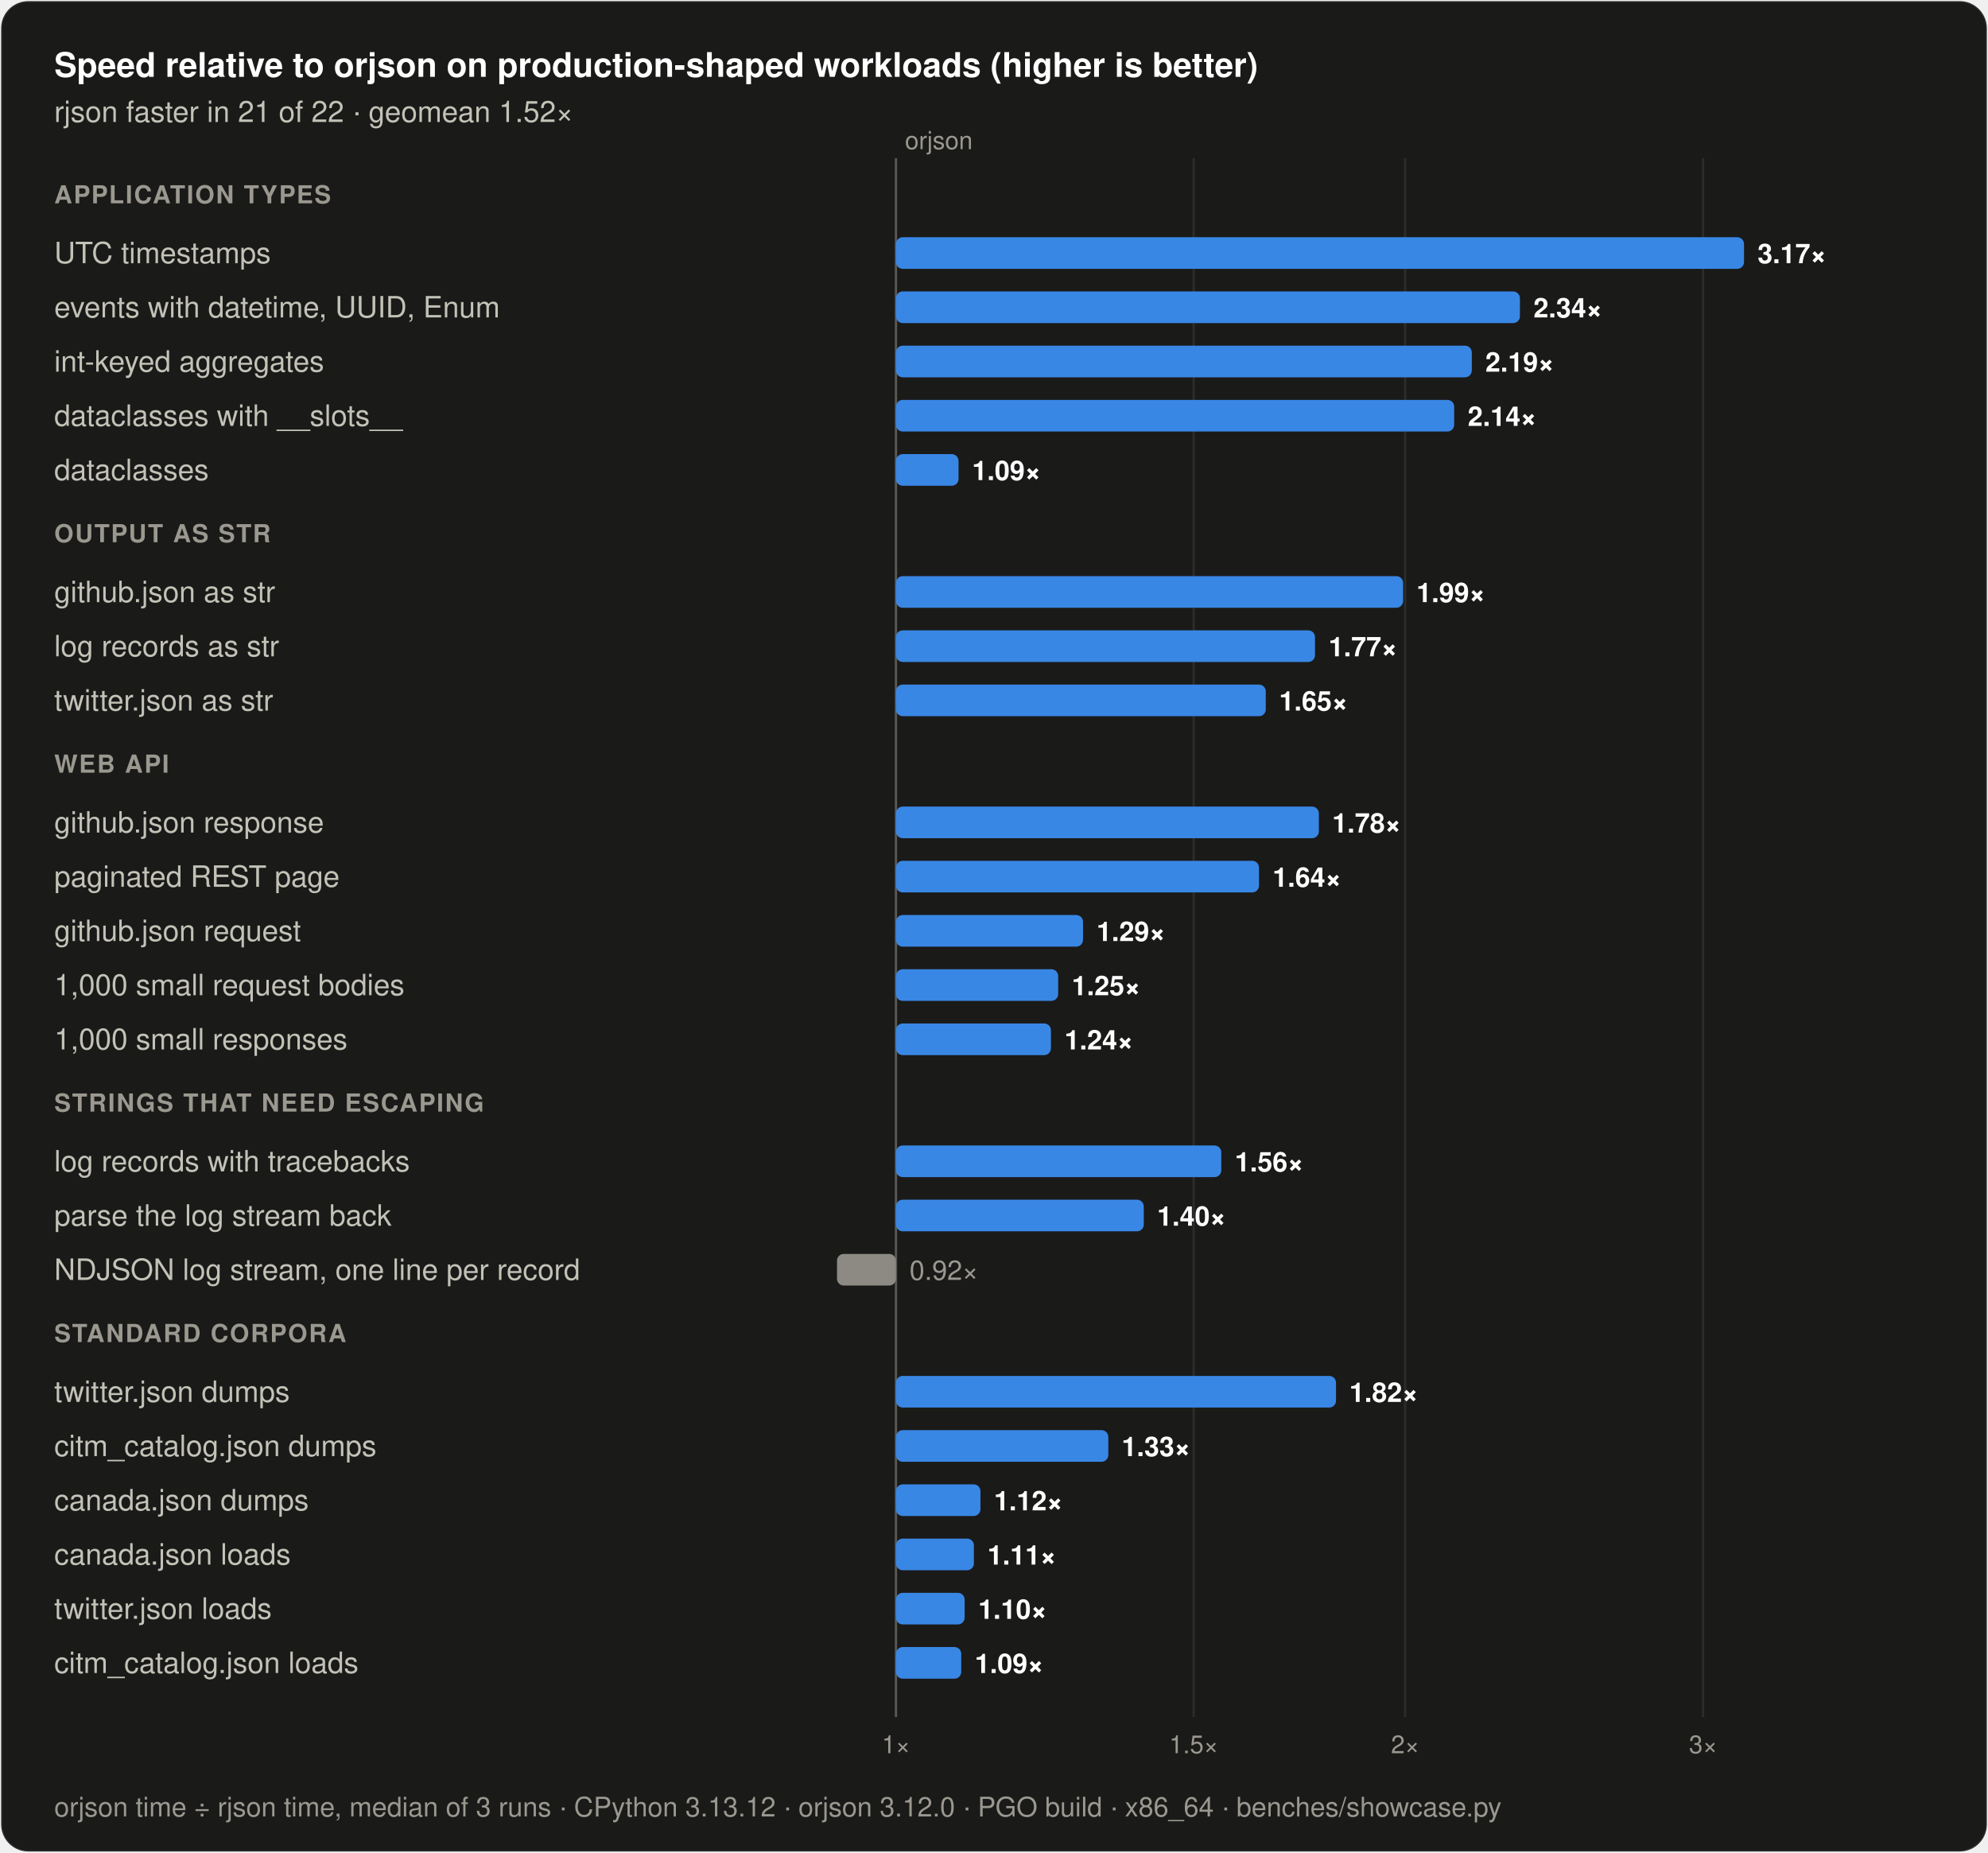
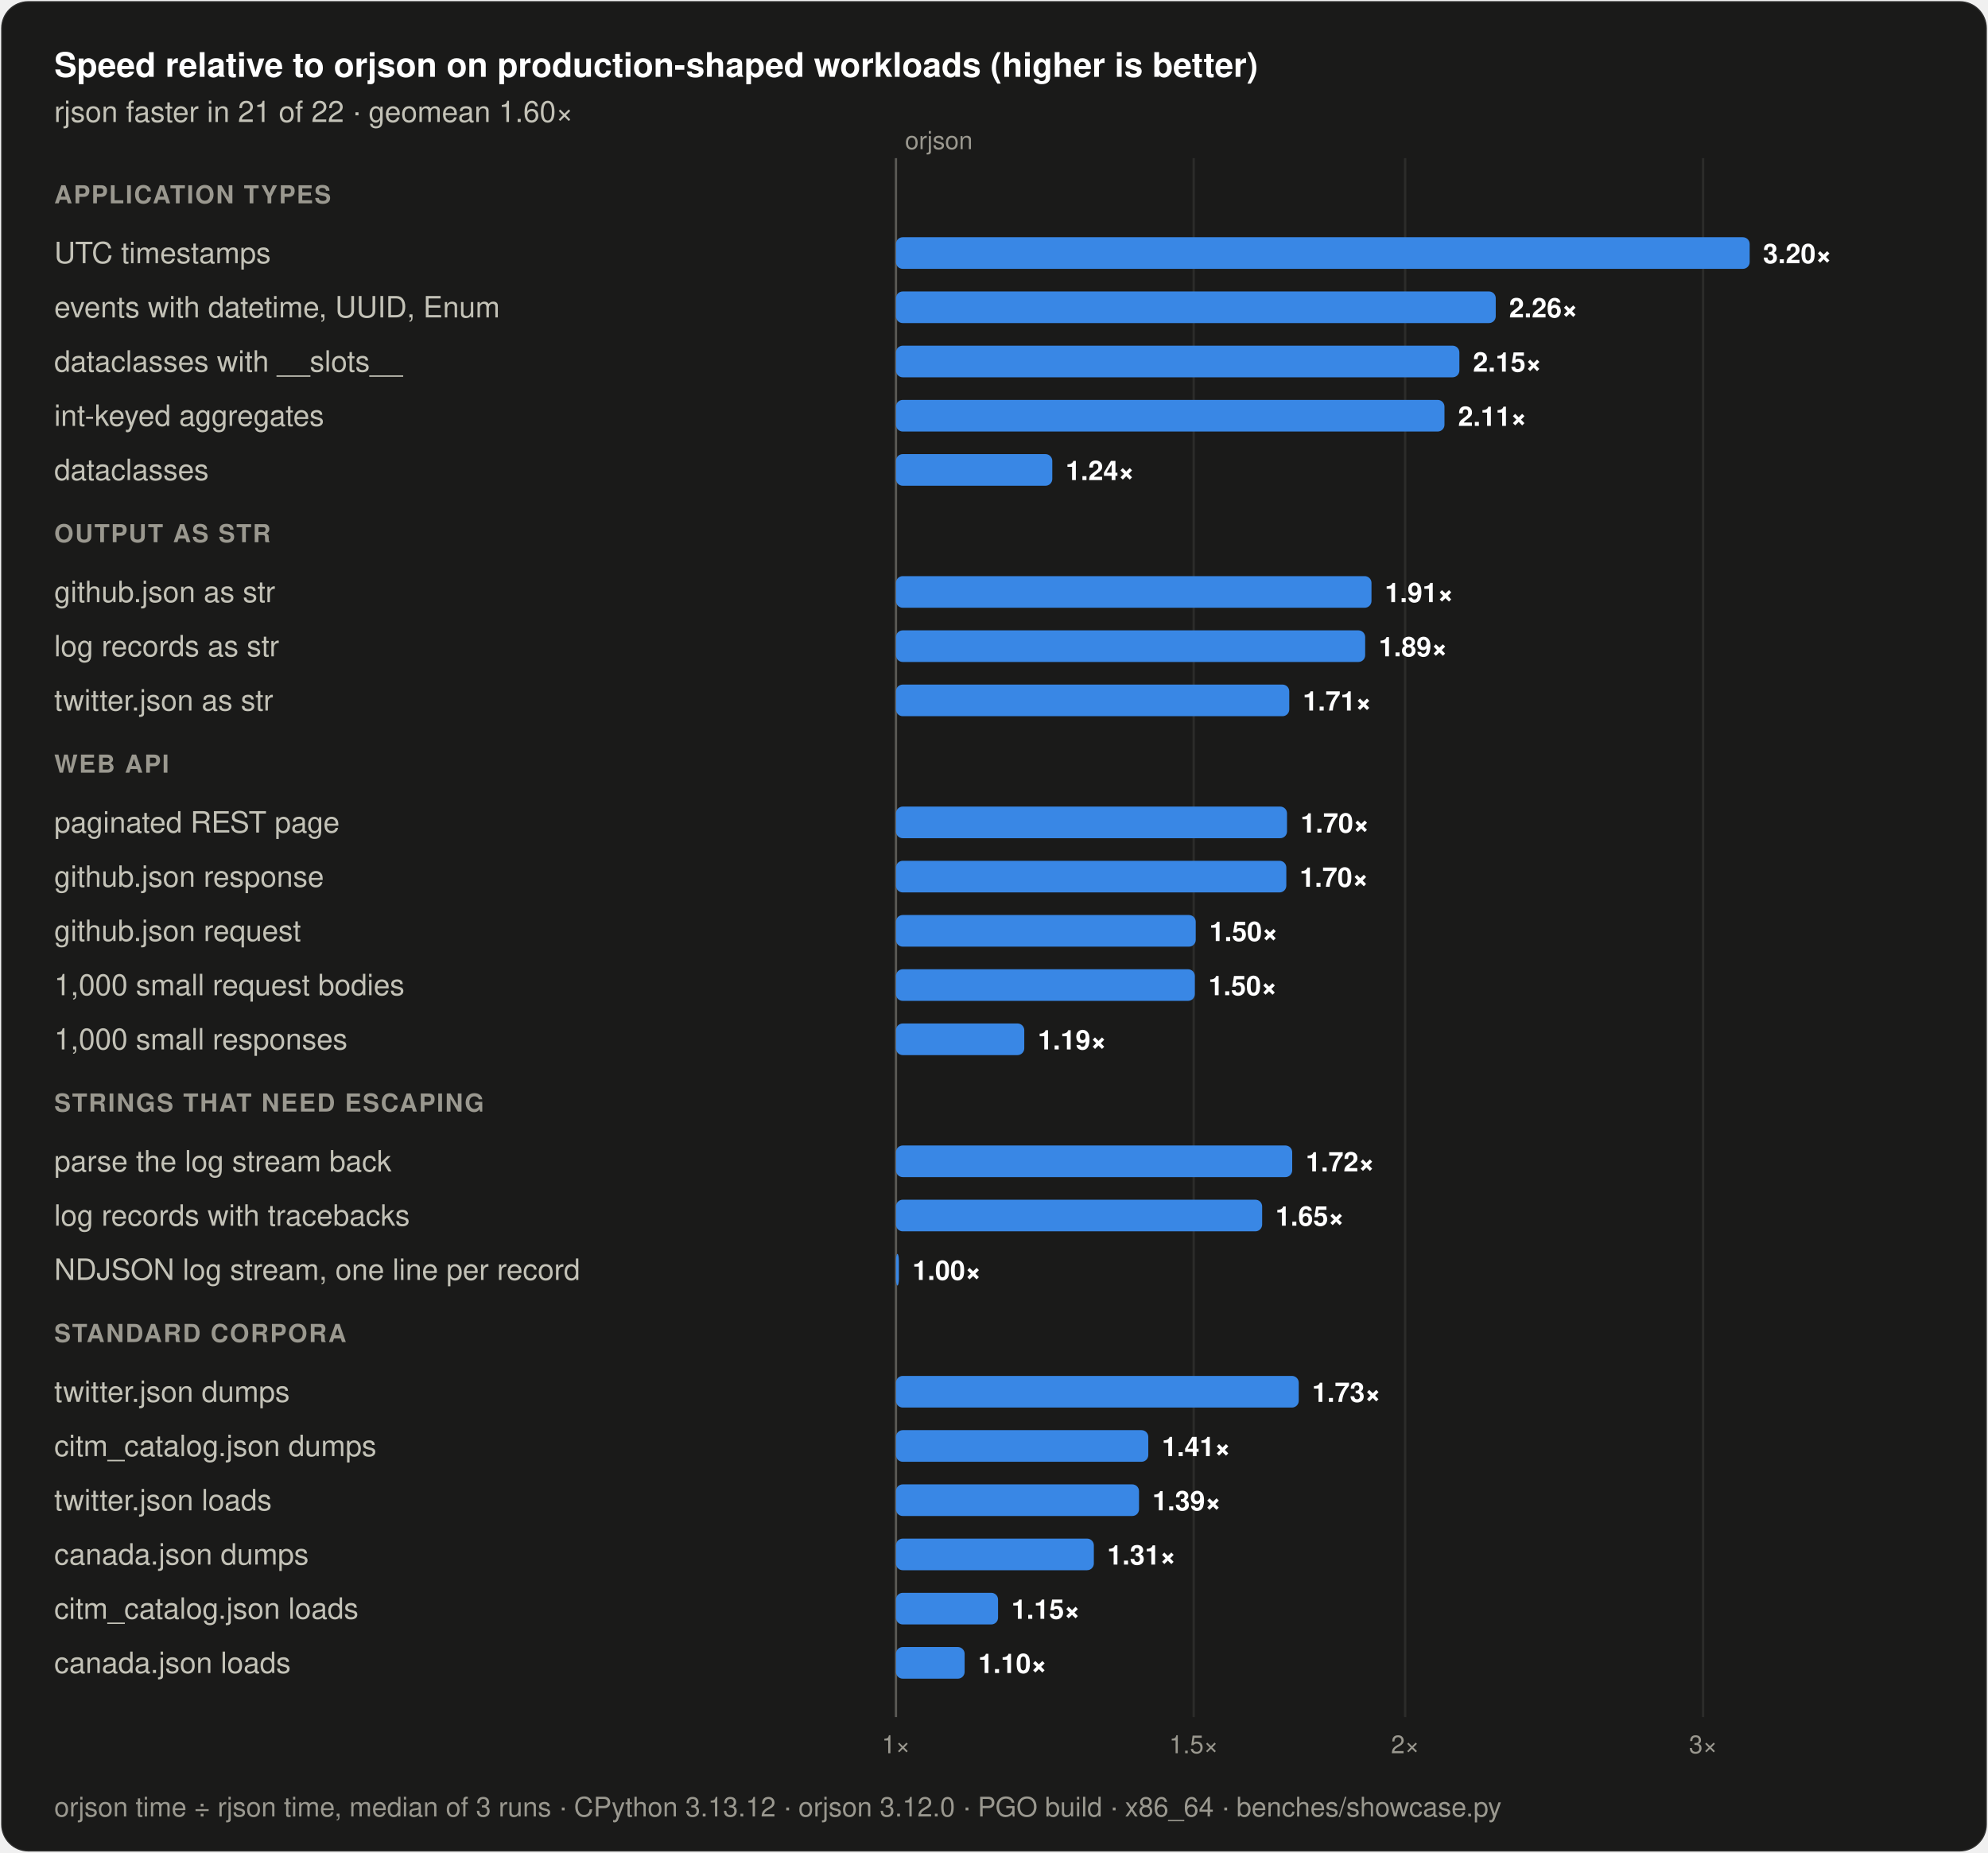
- <svg xmlns="http://www.w3.org/2000/svg" width="880" height="820" viewBox="0 0 880 820" role="img" aria-label="rjson speedup over orjson on 22 workloads: faster in 21, geometric mean 1.52 times">
+ <svg xmlns="http://www.w3.org/2000/svg" width="880" height="820" viewBox="0 0 880 820" role="img" aria-label="rjson speedup over orjson on 22 workloads: faster in 21, geometric mean 1.60 times">
  <rect x="0.5" y="0.5" width="879" height="819" rx="12" fill="#1a1a19" stroke="rgba(255,255,255,0.10)" />
  <text x="24.0" y="34.0" font-family="system-ui, -apple-system, &quot;Segoe UI&quot;, Helvetica, Arial, sans-serif" font-size="15" font-weight="600" fill="#ffffff" text-anchor="start">Speed relative to orjson on production-shaped workloads (higher is better)</text>
-   <text x="24.0" y="54.0" font-family="system-ui, -apple-system, &quot;Segoe UI&quot;, Helvetica, Arial, sans-serif" font-size="13" font-weight="400" fill="#c3c2b7" text-anchor="start">rjson faster in 21 of 22 · geomean 1.52×</text>
+   <text x="24.0" y="54.0" font-family="system-ui, -apple-system, &quot;Segoe UI&quot;, Helvetica, Arial, sans-serif" font-size="13" font-weight="400" fill="#c3c2b7" text-anchor="start">rjson faster in 21 of 22 · geomean 1.60×</text>
  <line x1="396.6" y1="70" x2="396.6" y2="760" stroke="#5a5955" stroke-width="1" />
  <text x="396.6" y="776.0" font-family="system-ui, -apple-system, &quot;Segoe UI&quot;, Helvetica, Arial, sans-serif" font-size="11" font-weight="400" fill="#9a988f" text-anchor="middle" style="font-variant-numeric: tabular-nums">1×</text>
  <line x1="528.4" y1="70" x2="528.4" y2="760" stroke="#2c2c2a" stroke-width="1" />
  <text x="528.4" y="776.0" font-family="system-ui, -apple-system, &quot;Segoe UI&quot;, Helvetica, Arial, sans-serif" font-size="11" font-weight="400" fill="#9a988f" text-anchor="middle" style="font-variant-numeric: tabular-nums">1.5×</text>
  <line x1="622.0" y1="70" x2="622.0" y2="760" stroke="#2c2c2a" stroke-width="1" />
  <text x="622.0" y="776.0" font-family="system-ui, -apple-system, &quot;Segoe UI&quot;, Helvetica, Arial, sans-serif" font-size="11" font-weight="400" fill="#9a988f" text-anchor="middle" style="font-variant-numeric: tabular-nums">2×</text>
  <line x1="753.9" y1="70" x2="753.9" y2="760" stroke="#2c2c2a" stroke-width="1" />
  <text x="753.9" y="776.0" font-family="system-ui, -apple-system, &quot;Segoe UI&quot;, Helvetica, Arial, sans-serif" font-size="11" font-weight="400" fill="#9a988f" text-anchor="middle" style="font-variant-numeric: tabular-nums">3×</text>
  <text x="400.6" y="66.0" font-family="system-ui, -apple-system, &quot;Segoe UI&quot;, Helvetica, Arial, sans-serif" font-size="11" font-weight="400" fill="#9a988f" text-anchor="start">orjson</text>
  <text x="24.0" y="90.0" font-family="system-ui, -apple-system, &quot;Segoe UI&quot;, Helvetica, Arial, sans-serif" font-size="11" font-weight="600" fill="#9a988f" text-anchor="start" letter-spacing="0.06em">APPLICATION TYPES</text>
  <text x="24.0" y="116.5" font-family="system-ui, -apple-system, &quot;Segoe UI&quot;, Helvetica, Arial, sans-serif" font-size="13" font-weight="400" fill="#c3c2b7" text-anchor="start">UTC timestamps</text>
-   <rect x="396.6" y="105.0" width="375.4" height="14" rx="3" fill="#3987e5" />
-   <text x="778.0" y="116.5" font-family="system-ui, -apple-system, &quot;Segoe UI&quot;, Helvetica, Arial, sans-serif" font-size="12" font-weight="600" fill="#ffffff" text-anchor="start" style="font-variant-numeric: tabular-nums">3.17×</text>
+   <rect x="396.6" y="105.0" width="377.9" height="14" rx="3" fill="#3987e5" />
+   <text x="780.4" y="116.5" font-family="system-ui, -apple-system, &quot;Segoe UI&quot;, Helvetica, Arial, sans-serif" font-size="12" font-weight="600" fill="#ffffff" text-anchor="start" style="font-variant-numeric: tabular-nums">3.20×</text>
  <text x="24.0" y="140.5" font-family="system-ui, -apple-system, &quot;Segoe UI&quot;, Helvetica, Arial, sans-serif" font-size="13" font-weight="400" fill="#c3c2b7" text-anchor="start">events with datetime, UUID, Enum</text>
-   <rect x="396.6" y="129.0" width="276.2" height="14" rx="3" fill="#3987e5" />
-   <text x="678.8" y="140.5" font-family="system-ui, -apple-system, &quot;Segoe UI&quot;, Helvetica, Arial, sans-serif" font-size="12" font-weight="600" fill="#ffffff" text-anchor="start" style="font-variant-numeric: tabular-nums">2.34×</text>
-   <text x="24.0" y="164.5" font-family="system-ui, -apple-system, &quot;Segoe UI&quot;, Helvetica, Arial, sans-serif" font-size="13" font-weight="400" fill="#c3c2b7" text-anchor="start">int-keyed aggregates</text>
-   <rect x="396.6" y="153.0" width="254.9" height="14" rx="3" fill="#3987e5" />
-   <text x="657.5" y="164.5" font-family="system-ui, -apple-system, &quot;Segoe UI&quot;, Helvetica, Arial, sans-serif" font-size="12" font-weight="600" fill="#ffffff" text-anchor="start" style="font-variant-numeric: tabular-nums">2.19×</text>
-   <text x="24.0" y="188.5" font-family="system-ui, -apple-system, &quot;Segoe UI&quot;, Helvetica, Arial, sans-serif" font-size="13" font-weight="400" fill="#c3c2b7" text-anchor="start">dataclasses with __slots__</text>
-   <rect x="396.6" y="177.0" width="247.1" height="14" rx="3" fill="#3987e5" />
-   <text x="649.7" y="188.5" font-family="system-ui, -apple-system, &quot;Segoe UI&quot;, Helvetica, Arial, sans-serif" font-size="12" font-weight="600" fill="#ffffff" text-anchor="start" style="font-variant-numeric: tabular-nums">2.14×</text>
+   <rect x="396.6" y="129.0" width="265.5" height="14" rx="3" fill="#3987e5" />
+   <text x="668.0" y="140.5" font-family="system-ui, -apple-system, &quot;Segoe UI&quot;, Helvetica, Arial, sans-serif" font-size="12" font-weight="600" fill="#ffffff" text-anchor="start" style="font-variant-numeric: tabular-nums">2.26×</text>
+   <text x="24.0" y="164.5" font-family="system-ui, -apple-system, &quot;Segoe UI&quot;, Helvetica, Arial, sans-serif" font-size="13" font-weight="400" fill="#c3c2b7" text-anchor="start">dataclasses with __slots__</text>
+   <rect x="396.6" y="153.0" width="249.4" height="14" rx="3" fill="#3987e5" />
+   <text x="652.0" y="164.5" font-family="system-ui, -apple-system, &quot;Segoe UI&quot;, Helvetica, Arial, sans-serif" font-size="12" font-weight="600" fill="#ffffff" text-anchor="start" style="font-variant-numeric: tabular-nums">2.15×</text>
+   <text x="24.0" y="188.5" font-family="system-ui, -apple-system, &quot;Segoe UI&quot;, Helvetica, Arial, sans-serif" font-size="13" font-weight="400" fill="#c3c2b7" text-anchor="start">int-keyed aggregates</text>
+   <rect x="396.6" y="177.0" width="242.8" height="14" rx="3" fill="#3987e5" />
+   <text x="645.4" y="188.5" font-family="system-ui, -apple-system, &quot;Segoe UI&quot;, Helvetica, Arial, sans-serif" font-size="12" font-weight="600" fill="#ffffff" text-anchor="start" style="font-variant-numeric: tabular-nums">2.11×</text>
  <text x="24.0" y="212.5" font-family="system-ui, -apple-system, &quot;Segoe UI&quot;, Helvetica, Arial, sans-serif" font-size="13" font-weight="400" fill="#c3c2b7" text-anchor="start">dataclasses</text>
-   <rect x="396.6" y="201.0" width="27.7" height="14" rx="3" fill="#3987e5" />
-   <text x="430.3" y="212.5" font-family="system-ui, -apple-system, &quot;Segoe UI&quot;, Helvetica, Arial, sans-serif" font-size="12" font-weight="600" fill="#ffffff" text-anchor="start" style="font-variant-numeric: tabular-nums">1.09×</text>
+   <rect x="396.6" y="201.0" width="69.2" height="14" rx="3" fill="#3987e5" />
+   <text x="471.7" y="212.5" font-family="system-ui, -apple-system, &quot;Segoe UI&quot;, Helvetica, Arial, sans-serif" font-size="12" font-weight="600" fill="#ffffff" text-anchor="start" style="font-variant-numeric: tabular-nums">1.24×</text>
  <text x="24.0" y="240.0" font-family="system-ui, -apple-system, &quot;Segoe UI&quot;, Helvetica, Arial, sans-serif" font-size="11" font-weight="600" fill="#9a988f" text-anchor="start" letter-spacing="0.06em">OUTPUT AS STR</text>
  <text x="24.0" y="266.5" font-family="system-ui, -apple-system, &quot;Segoe UI&quot;, Helvetica, Arial, sans-serif" font-size="13" font-weight="400" fill="#c3c2b7" text-anchor="start">github.json as str</text>
-   <rect x="396.6" y="255.0" width="224.5" height="14" rx="3" fill="#3987e5" />
-   <text x="627.0" y="266.5" font-family="system-ui, -apple-system, &quot;Segoe UI&quot;, Helvetica, Arial, sans-serif" font-size="12" font-weight="600" fill="#ffffff" text-anchor="start" style="font-variant-numeric: tabular-nums">1.99×</text>
+   <rect x="396.6" y="255.0" width="210.5" height="14" rx="3" fill="#3987e5" />
+   <text x="613.0" y="266.5" font-family="system-ui, -apple-system, &quot;Segoe UI&quot;, Helvetica, Arial, sans-serif" font-size="12" font-weight="600" fill="#ffffff" text-anchor="start" style="font-variant-numeric: tabular-nums">1.91×</text>
  <text x="24.0" y="290.5" font-family="system-ui, -apple-system, &quot;Segoe UI&quot;, Helvetica, Arial, sans-serif" font-size="13" font-weight="400" fill="#c3c2b7" text-anchor="start">log records as str</text>
-   <rect x="396.6" y="279.0" width="185.5" height="14" rx="3" fill="#3987e5" />
-   <text x="588.1" y="290.5" font-family="system-ui, -apple-system, &quot;Segoe UI&quot;, Helvetica, Arial, sans-serif" font-size="12" font-weight="600" fill="#ffffff" text-anchor="start" style="font-variant-numeric: tabular-nums">1.77×</text>
+   <rect x="396.6" y="279.0" width="207.7" height="14" rx="3" fill="#3987e5" />
+   <text x="610.3" y="290.5" font-family="system-ui, -apple-system, &quot;Segoe UI&quot;, Helvetica, Arial, sans-serif" font-size="12" font-weight="600" fill="#ffffff" text-anchor="start" style="font-variant-numeric: tabular-nums">1.89×</text>
  <text x="24.0" y="314.5" font-family="system-ui, -apple-system, &quot;Segoe UI&quot;, Helvetica, Arial, sans-serif" font-size="13" font-weight="400" fill="#c3c2b7" text-anchor="start">twitter.json as str</text>
-   <rect x="396.6" y="303.0" width="163.7" height="14" rx="3" fill="#3987e5" />
-   <text x="566.2" y="314.5" font-family="system-ui, -apple-system, &quot;Segoe UI&quot;, Helvetica, Arial, sans-serif" font-size="12" font-weight="600" fill="#ffffff" text-anchor="start" style="font-variant-numeric: tabular-nums">1.65×</text>
+   <rect x="396.6" y="303.0" width="174.1" height="14" rx="3" fill="#3987e5" />
+   <text x="576.7" y="314.5" font-family="system-ui, -apple-system, &quot;Segoe UI&quot;, Helvetica, Arial, sans-serif" font-size="12" font-weight="600" fill="#ffffff" text-anchor="start" style="font-variant-numeric: tabular-nums">1.71×</text>
  <text x="24.0" y="342.0" font-family="system-ui, -apple-system, &quot;Segoe UI&quot;, Helvetica, Arial, sans-serif" font-size="11" font-weight="600" fill="#9a988f" text-anchor="start" letter-spacing="0.06em">WEB API</text>
-   <text x="24.0" y="368.5" font-family="system-ui, -apple-system, &quot;Segoe UI&quot;, Helvetica, Arial, sans-serif" font-size="13" font-weight="400" fill="#c3c2b7" text-anchor="start">github.json response</text>
-   <rect x="396.6" y="357.0" width="187.2" height="14" rx="3" fill="#3987e5" />
-   <text x="589.7" y="368.5" font-family="system-ui, -apple-system, &quot;Segoe UI&quot;, Helvetica, Arial, sans-serif" font-size="12" font-weight="600" fill="#ffffff" text-anchor="start" style="font-variant-numeric: tabular-nums">1.78×</text>
-   <text x="24.0" y="392.5" font-family="system-ui, -apple-system, &quot;Segoe UI&quot;, Helvetica, Arial, sans-serif" font-size="13" font-weight="400" fill="#c3c2b7" text-anchor="start">paginated REST page</text>
-   <rect x="396.6" y="381.0" width="160.7" height="14" rx="3" fill="#3987e5" />
-   <text x="563.3" y="392.5" font-family="system-ui, -apple-system, &quot;Segoe UI&quot;, Helvetica, Arial, sans-serif" font-size="12" font-weight="600" fill="#ffffff" text-anchor="start" style="font-variant-numeric: tabular-nums">1.64×</text>
+   <text x="24.0" y="368.5" font-family="system-ui, -apple-system, &quot;Segoe UI&quot;, Helvetica, Arial, sans-serif" font-size="13" font-weight="400" fill="#c3c2b7" text-anchor="start">paginated REST page</text>
+   <rect x="396.6" y="357.0" width="173.1" height="14" rx="3" fill="#3987e5" />
+   <text x="575.7" y="368.5" font-family="system-ui, -apple-system, &quot;Segoe UI&quot;, Helvetica, Arial, sans-serif" font-size="12" font-weight="600" fill="#ffffff" text-anchor="start" style="font-variant-numeric: tabular-nums">1.70×</text>
+   <text x="24.0" y="392.5" font-family="system-ui, -apple-system, &quot;Segoe UI&quot;, Helvetica, Arial, sans-serif" font-size="13" font-weight="400" fill="#c3c2b7" text-anchor="start">github.json response</text>
+   <rect x="396.6" y="381.0" width="172.8" height="14" rx="3" fill="#3987e5" />
+   <text x="575.3" y="392.5" font-family="system-ui, -apple-system, &quot;Segoe UI&quot;, Helvetica, Arial, sans-serif" font-size="12" font-weight="600" fill="#ffffff" text-anchor="start" style="font-variant-numeric: tabular-nums">1.70×</text>
  <text x="24.0" y="416.5" font-family="system-ui, -apple-system, &quot;Segoe UI&quot;, Helvetica, Arial, sans-serif" font-size="13" font-weight="400" fill="#c3c2b7" text-anchor="start">github.json request</text>
-   <rect x="396.6" y="405.0" width="82.8" height="14" rx="3" fill="#3987e5" />
-   <text x="485.4" y="416.5" font-family="system-ui, -apple-system, &quot;Segoe UI&quot;, Helvetica, Arial, sans-serif" font-size="12" font-weight="600" fill="#ffffff" text-anchor="start" style="font-variant-numeric: tabular-nums">1.29×</text>
+   <rect x="396.6" y="405.0" width="132.7" height="14" rx="3" fill="#3987e5" />
+   <text x="535.3" y="416.5" font-family="system-ui, -apple-system, &quot;Segoe UI&quot;, Helvetica, Arial, sans-serif" font-size="12" font-weight="600" fill="#ffffff" text-anchor="start" style="font-variant-numeric: tabular-nums">1.50×</text>
  <text x="24.0" y="440.5" font-family="system-ui, -apple-system, &quot;Segoe UI&quot;, Helvetica, Arial, sans-serif" font-size="13" font-weight="400" fill="#c3c2b7" text-anchor="start">1,000 small request bodies</text>
-   <rect x="396.6" y="429.0" width="71.8" height="14" rx="3" fill="#3987e5" />
-   <text x="474.4" y="440.5" font-family="system-ui, -apple-system, &quot;Segoe UI&quot;, Helvetica, Arial, sans-serif" font-size="12" font-weight="600" fill="#ffffff" text-anchor="start" style="font-variant-numeric: tabular-nums">1.25×</text>
+   <rect x="396.6" y="429.0" width="132.3" height="14" rx="3" fill="#3987e5" />
+   <text x="534.9" y="440.5" font-family="system-ui, -apple-system, &quot;Segoe UI&quot;, Helvetica, Arial, sans-serif" font-size="12" font-weight="600" fill="#ffffff" text-anchor="start" style="font-variant-numeric: tabular-nums">1.50×</text>
  <text x="24.0" y="464.5" font-family="system-ui, -apple-system, &quot;Segoe UI&quot;, Helvetica, Arial, sans-serif" font-size="13" font-weight="400" fill="#c3c2b7" text-anchor="start">1,000 small responses</text>
-   <rect x="396.6" y="453.0" width="68.6" height="14" rx="3" fill="#3987e5" />
-   <text x="471.2" y="464.5" font-family="system-ui, -apple-system, &quot;Segoe UI&quot;, Helvetica, Arial, sans-serif" font-size="12" font-weight="600" fill="#ffffff" text-anchor="start" style="font-variant-numeric: tabular-nums">1.24×</text>
+   <rect x="396.6" y="453.0" width="56.8" height="14" rx="3" fill="#3987e5" />
+   <text x="459.4" y="464.5" font-family="system-ui, -apple-system, &quot;Segoe UI&quot;, Helvetica, Arial, sans-serif" font-size="12" font-weight="600" fill="#ffffff" text-anchor="start" style="font-variant-numeric: tabular-nums">1.19×</text>
  <text x="24.0" y="492.0" font-family="system-ui, -apple-system, &quot;Segoe UI&quot;, Helvetica, Arial, sans-serif" font-size="11" font-weight="600" fill="#9a988f" text-anchor="start" letter-spacing="0.06em">STRINGS THAT NEED ESCAPING</text>
-   <text x="24.0" y="518.5" font-family="system-ui, -apple-system, &quot;Segoe UI&quot;, Helvetica, Arial, sans-serif" font-size="13" font-weight="400" fill="#c3c2b7" text-anchor="start">log records with tracebacks</text>
-   <rect x="396.6" y="507.0" width="144.0" height="14" rx="3" fill="#3987e5" />
-   <text x="546.6" y="518.5" font-family="system-ui, -apple-system, &quot;Segoe UI&quot;, Helvetica, Arial, sans-serif" font-size="12" font-weight="600" fill="#ffffff" text-anchor="start" style="font-variant-numeric: tabular-nums">1.56×</text>
-   <text x="24.0" y="542.5" font-family="system-ui, -apple-system, &quot;Segoe UI&quot;, Helvetica, Arial, sans-serif" font-size="13" font-weight="400" fill="#c3c2b7" text-anchor="start">parse the log stream back</text>
-   <rect x="396.6" y="531.0" width="109.7" height="14" rx="3" fill="#3987e5" />
-   <text x="512.2" y="542.5" font-family="system-ui, -apple-system, &quot;Segoe UI&quot;, Helvetica, Arial, sans-serif" font-size="12" font-weight="600" fill="#ffffff" text-anchor="start" style="font-variant-numeric: tabular-nums">1.40×</text>
+   <text x="24.0" y="518.5" font-family="system-ui, -apple-system, &quot;Segoe UI&quot;, Helvetica, Arial, sans-serif" font-size="13" font-weight="400" fill="#c3c2b7" text-anchor="start">parse the log stream back</text>
+   <rect x="396.6" y="507.0" width="175.4" height="14" rx="3" fill="#3987e5" />
+   <text x="578.0" y="518.5" font-family="system-ui, -apple-system, &quot;Segoe UI&quot;, Helvetica, Arial, sans-serif" font-size="12" font-weight="600" fill="#ffffff" text-anchor="start" style="font-variant-numeric: tabular-nums">1.72×</text>
+   <text x="24.0" y="542.5" font-family="system-ui, -apple-system, &quot;Segoe UI&quot;, Helvetica, Arial, sans-serif" font-size="13" font-weight="400" fill="#c3c2b7" text-anchor="start">log records with tracebacks</text>
+   <rect x="396.6" y="531.0" width="162.1" height="14" rx="3" fill="#3987e5" />
+   <text x="564.6" y="542.5" font-family="system-ui, -apple-system, &quot;Segoe UI&quot;, Helvetica, Arial, sans-serif" font-size="12" font-weight="600" fill="#ffffff" text-anchor="start" style="font-variant-numeric: tabular-nums">1.65×</text>
  <text x="24.0" y="566.5" font-family="system-ui, -apple-system, &quot;Segoe UI&quot;, Helvetica, Arial, sans-serif" font-size="13" font-weight="400" fill="#c3c2b7" text-anchor="start">NDJSON log stream, one line per record</text>
-   <rect x="370.5" y="555.0" width="26.1" height="14" rx="3" fill="#8c8a82" />
-   <text x="402.6" y="566.5" font-family="system-ui, -apple-system, &quot;Segoe UI&quot;, Helvetica, Arial, sans-serif" font-size="12" font-weight="400" fill="#9a988f" text-anchor="start" style="font-variant-numeric: tabular-nums">0.92×</text>
+   <rect x="396.6" y="555.0" width="1.3" height="14" rx="3" fill="#3987e5" />
+   <text x="403.9" y="566.5" font-family="system-ui, -apple-system, &quot;Segoe UI&quot;, Helvetica, Arial, sans-serif" font-size="12" font-weight="600" fill="#ffffff" text-anchor="start" style="font-variant-numeric: tabular-nums">1.00×</text>
  <text x="24.0" y="594.0" font-family="system-ui, -apple-system, &quot;Segoe UI&quot;, Helvetica, Arial, sans-serif" font-size="11" font-weight="600" fill="#9a988f" text-anchor="start" letter-spacing="0.06em">STANDARD CORPORA</text>
  <text x="24.0" y="620.5" font-family="system-ui, -apple-system, &quot;Segoe UI&quot;, Helvetica, Arial, sans-serif" font-size="13" font-weight="400" fill="#c3c2b7" text-anchor="start">twitter.json dumps</text>
-   <rect x="396.6" y="609.0" width="194.8" height="14" rx="3" fill="#3987e5" />
-   <text x="597.3" y="620.5" font-family="system-ui, -apple-system, &quot;Segoe UI&quot;, Helvetica, Arial, sans-serif" font-size="12" font-weight="600" fill="#ffffff" text-anchor="start" style="font-variant-numeric: tabular-nums">1.82×</text>
+   <rect x="396.6" y="609.0" width="178.3" height="14" rx="3" fill="#3987e5" />
+   <text x="580.8" y="620.5" font-family="system-ui, -apple-system, &quot;Segoe UI&quot;, Helvetica, Arial, sans-serif" font-size="12" font-weight="600" fill="#ffffff" text-anchor="start" style="font-variant-numeric: tabular-nums">1.73×</text>
  <text x="24.0" y="644.5" font-family="system-ui, -apple-system, &quot;Segoe UI&quot;, Helvetica, Arial, sans-serif" font-size="13" font-weight="400" fill="#c3c2b7" text-anchor="start">citm_catalog.json dumps</text>
-   <rect x="396.6" y="633.0" width="94.0" height="14" rx="3" fill="#3987e5" />
-   <text x="496.5" y="644.5" font-family="system-ui, -apple-system, &quot;Segoe UI&quot;, Helvetica, Arial, sans-serif" font-size="12" font-weight="600" fill="#ffffff" text-anchor="start" style="font-variant-numeric: tabular-nums">1.33×</text>
-   <text x="24.0" y="668.5" font-family="system-ui, -apple-system, &quot;Segoe UI&quot;, Helvetica, Arial, sans-serif" font-size="13" font-weight="400" fill="#c3c2b7" text-anchor="start">canada.json dumps</text>
-   <rect x="396.6" y="657.0" width="37.4" height="14" rx="3" fill="#3987e5" />
-   <text x="440.0" y="668.5" font-family="system-ui, -apple-system, &quot;Segoe UI&quot;, Helvetica, Arial, sans-serif" font-size="12" font-weight="600" fill="#ffffff" text-anchor="start" style="font-variant-numeric: tabular-nums">1.12×</text>
-   <text x="24.0" y="692.5" font-family="system-ui, -apple-system, &quot;Segoe UI&quot;, Helvetica, Arial, sans-serif" font-size="13" font-weight="400" fill="#c3c2b7" text-anchor="start">canada.json loads</text>
-   <rect x="396.6" y="681.0" width="34.5" height="14" rx="3" fill="#3987e5" />
-   <text x="437.1" y="692.5" font-family="system-ui, -apple-system, &quot;Segoe UI&quot;, Helvetica, Arial, sans-serif" font-size="12" font-weight="600" fill="#ffffff" text-anchor="start" style="font-variant-numeric: tabular-nums">1.11×</text>
-   <text x="24.0" y="716.5" font-family="system-ui, -apple-system, &quot;Segoe UI&quot;, Helvetica, Arial, sans-serif" font-size="13" font-weight="400" fill="#c3c2b7" text-anchor="start">twitter.json loads</text>
-   <rect x="396.6" y="705.0" width="30.4" height="14" rx="3" fill="#3987e5" />
-   <text x="433.0" y="716.5" font-family="system-ui, -apple-system, &quot;Segoe UI&quot;, Helvetica, Arial, sans-serif" font-size="12" font-weight="600" fill="#ffffff" text-anchor="start" style="font-variant-numeric: tabular-nums">1.10×</text>
-   <text x="24.0" y="740.5" font-family="system-ui, -apple-system, &quot;Segoe UI&quot;, Helvetica, Arial, sans-serif" font-size="13" font-weight="400" fill="#c3c2b7" text-anchor="start">citm_catalog.json loads</text>
-   <rect x="396.6" y="729.0" width="28.9" height="14" rx="3" fill="#3987e5" />
-   <text x="431.5" y="740.5" font-family="system-ui, -apple-system, &quot;Segoe UI&quot;, Helvetica, Arial, sans-serif" font-size="12" font-weight="600" fill="#ffffff" text-anchor="start" style="font-variant-numeric: tabular-nums">1.09×</text>
+   <rect x="396.6" y="633.0" width="111.7" height="14" rx="3" fill="#3987e5" />
+   <text x="514.3" y="644.5" font-family="system-ui, -apple-system, &quot;Segoe UI&quot;, Helvetica, Arial, sans-serif" font-size="12" font-weight="600" fill="#ffffff" text-anchor="start" style="font-variant-numeric: tabular-nums">1.41×</text>
+   <text x="24.0" y="668.5" font-family="system-ui, -apple-system, &quot;Segoe UI&quot;, Helvetica, Arial, sans-serif" font-size="13" font-weight="400" fill="#c3c2b7" text-anchor="start">twitter.json loads</text>
+   <rect x="396.6" y="657.0" width="107.6" height="14" rx="3" fill="#3987e5" />
+   <text x="510.1" y="668.5" font-family="system-ui, -apple-system, &quot;Segoe UI&quot;, Helvetica, Arial, sans-serif" font-size="12" font-weight="600" fill="#ffffff" text-anchor="start" style="font-variant-numeric: tabular-nums">1.39×</text>
+   <text x="24.0" y="692.5" font-family="system-ui, -apple-system, &quot;Segoe UI&quot;, Helvetica, Arial, sans-serif" font-size="13" font-weight="400" fill="#c3c2b7" text-anchor="start">canada.json dumps</text>
+   <rect x="396.6" y="681.0" width="87.6" height="14" rx="3" fill="#3987e5" />
+   <text x="490.1" y="692.5" font-family="system-ui, -apple-system, &quot;Segoe UI&quot;, Helvetica, Arial, sans-serif" font-size="12" font-weight="600" fill="#ffffff" text-anchor="start" style="font-variant-numeric: tabular-nums">1.31×</text>
+   <text x="24.0" y="716.5" font-family="system-ui, -apple-system, &quot;Segoe UI&quot;, Helvetica, Arial, sans-serif" font-size="13" font-weight="400" fill="#c3c2b7" text-anchor="start">citm_catalog.json loads</text>
+   <rect x="396.6" y="705.0" width="45.2" height="14" rx="3" fill="#3987e5" />
+   <text x="447.7" y="716.5" font-family="system-ui, -apple-system, &quot;Segoe UI&quot;, Helvetica, Arial, sans-serif" font-size="12" font-weight="600" fill="#ffffff" text-anchor="start" style="font-variant-numeric: tabular-nums">1.15×</text>
+   <text x="24.0" y="740.5" font-family="system-ui, -apple-system, &quot;Segoe UI&quot;, Helvetica, Arial, sans-serif" font-size="13" font-weight="400" fill="#c3c2b7" text-anchor="start">canada.json loads</text>
+   <rect x="396.6" y="729.0" width="30.4" height="14" rx="3" fill="#3987e5" />
+   <text x="433.0" y="740.5" font-family="system-ui, -apple-system, &quot;Segoe UI&quot;, Helvetica, Arial, sans-serif" font-size="12" font-weight="600" fill="#ffffff" text-anchor="start" style="font-variant-numeric: tabular-nums">1.10×</text>
  <text x="24.0" y="804.0" font-family="system-ui, -apple-system, &quot;Segoe UI&quot;, Helvetica, Arial, sans-serif" font-size="12" font-weight="400" fill="#9a988f" text-anchor="start">orjson time ÷ rjson time, median of 3 runs · CPython 3.13.12 · orjson 3.12.0 · PGO build · x86_64 · benches/showcase.py</text>
</svg>
